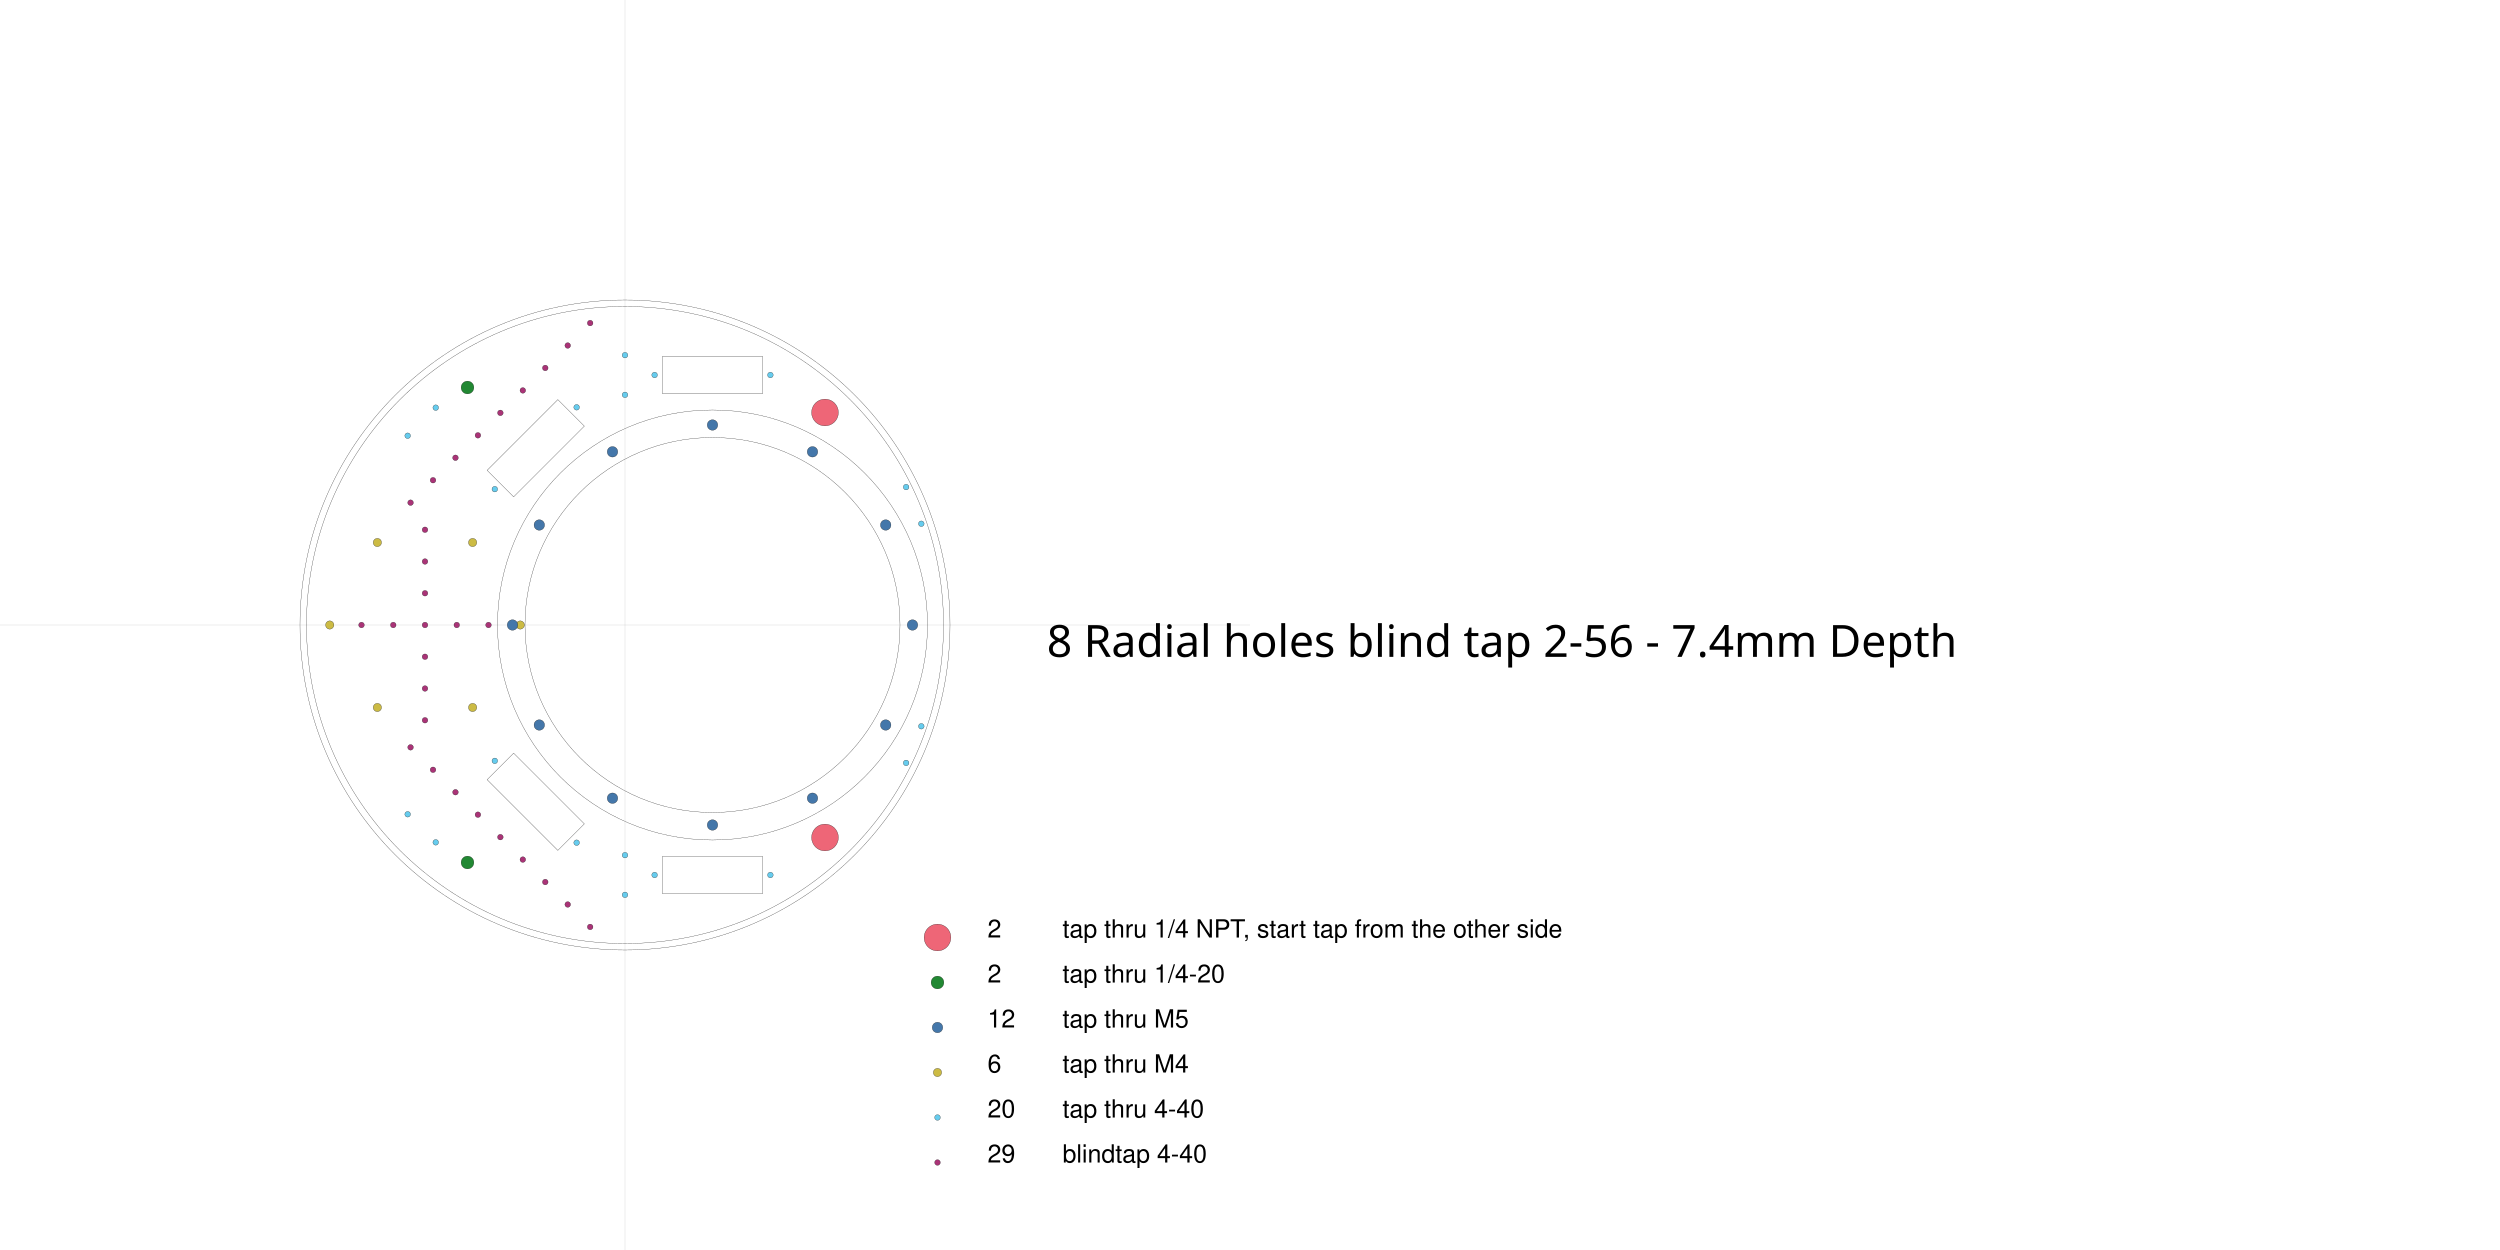
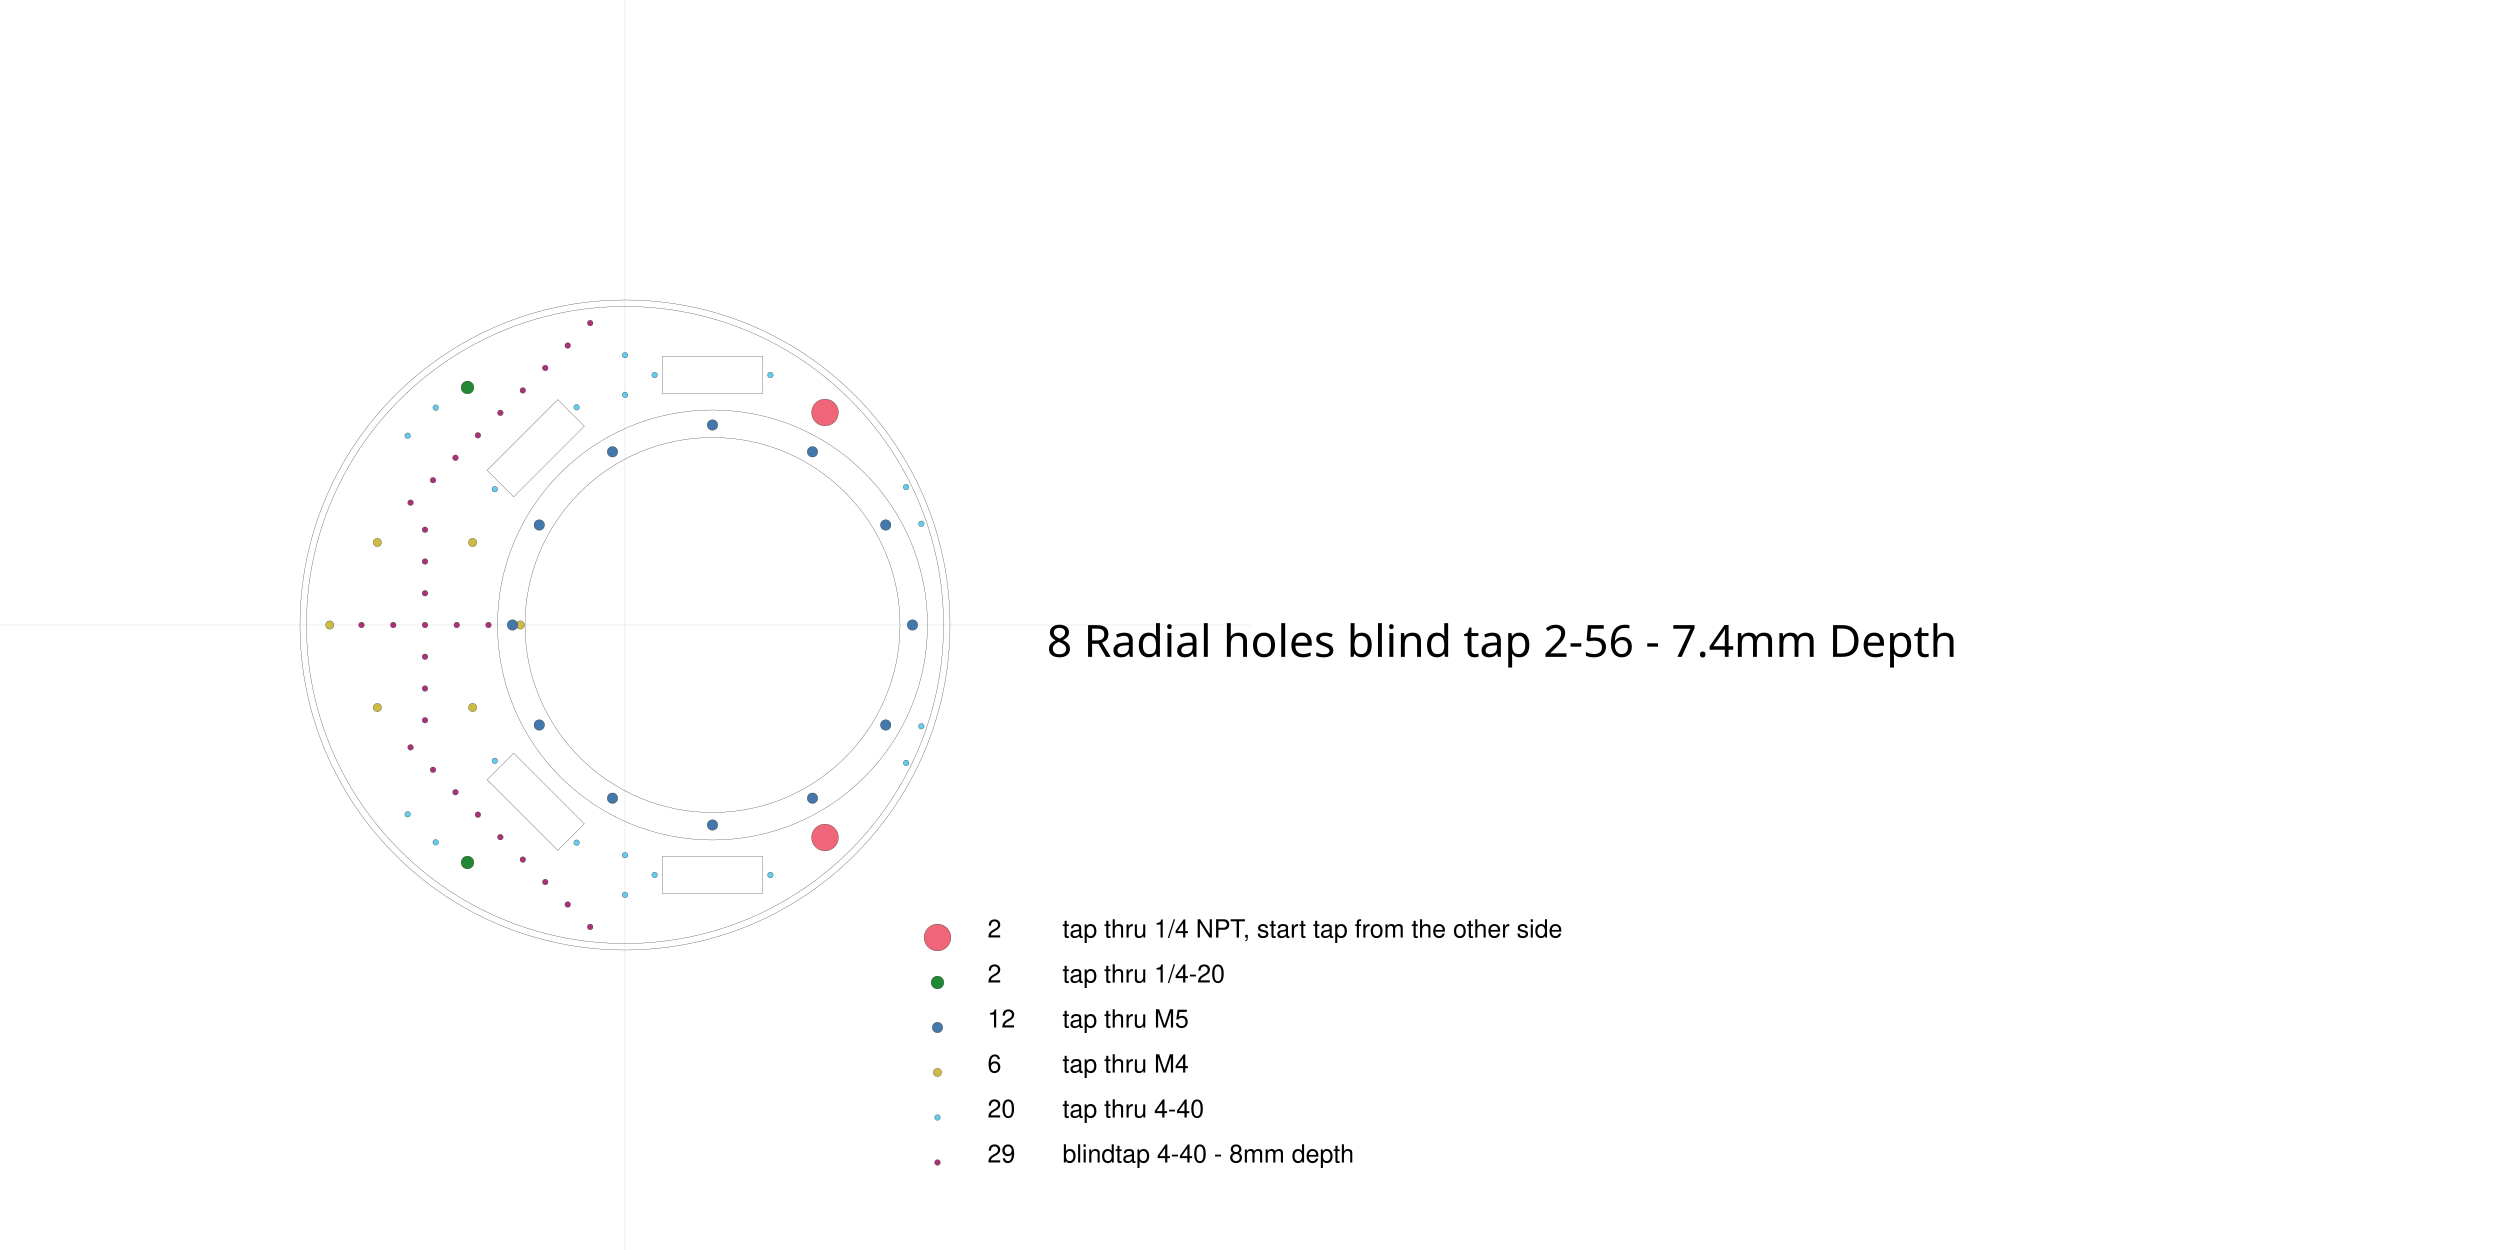
<svg xmlns="http://www.w3.org/2000/svg" xmlns:ns1="http://svgjs.com/svgjs" version="1.1" width="1500" height="750" viewBox="-250 -250 1000 500" id="svg254">
  <defs id="defs258" />
  <g id="g6">
    <line x1="-250" y1="0" x2="250" y2="0" stroke-opacity="0.6" stroke-width="0.1" stroke="grey" id="line2" />
    <line x1="0" y1="-250" x2="0" y2="250" stroke-opacity="0.6" stroke-width="0.1" stroke="grey" id="line4" />
  </g>
  <circle r="130" stroke-width="0.1" stroke="black" fill="none" id="circle8" />
  <circle r="127.412" stroke-width="0.1" stroke="black" fill="none" id="circle10" />
  <g transform="matrix(1,0,0,1,-80,0)" id="g24">
    <circle r="1.65" fill="#ccbb44" stroke-width="0.1" stroke="black" class="M4" transform="matrix(1,0,0,1,38.1,0)" id="circle12" />
    <circle r="1.65" fill="#ccbb44" stroke-width="0.1" stroke="black" class="M4" transform="matrix(1,0,0,1,19.05,32.99557)" id="circle14" />
    <circle r="1.65" fill="#ccbb44" stroke-width="0.1" stroke="black" class="M4" transform="matrix(1,0,0,1,-19.05,32.99557)" id="circle16" />
    <circle r="1.65" fill="#ccbb44" stroke-width="0.1" stroke="black" class="M4" transform="matrix(1,0,0,1,-38.1,4.665904304751415e-15)" id="circle18" />
    <circle r="1.65" fill="#ccbb44" stroke-width="0.1" stroke="black" class="M4" transform="matrix(1,0,0,1,-19.05,-32.99557)" id="circle20" />
    <circle r="1.65" fill="#ccbb44" stroke-width="0.1" stroke="black" class="M4" transform="matrix(1,0,0,1,19.05,-32.99557)" id="circle22" />
  </g>
  <circle r="86" stroke-width="0.1" stroke="black" fill="none" transform="matrix(1,0,0,1,35,0)" id="circle26" />
  <circle r="75" stroke-width="0.1" stroke="black" fill="none" transform="matrix(1,0,0,1,35,0)" id="circle28" />
  <g transform="matrix(1,0,0,1,35,0)" id="g54">
    <circle r="2.1" fill="#4477aa" stroke-width="0.1" stroke="black" class="M5" transform="matrix(1,0,0,1,80,0)" id="circle30" />
    <circle r="2.1" fill="#4477aa" stroke-width="0.1" stroke="black" class="M5" transform="matrix(1,0,0,1,69.28203,40)" id="circle32" />
    <circle r="2.1" fill="#4477aa" stroke-width="0.1" stroke="black" class="M5" transform="matrix(1,0,0,1,40,69.28203)" id="circle34" />
    <circle r="2.1" fill="#4477aa" stroke-width="0.1" stroke="black" class="M5" transform="matrix(1,0,0,1,4.898587196589413e-15,80)" id="circle36" />
    <circle r="2.1" fill="#4477aa" stroke-width="0.1" stroke="black" class="M5" transform="matrix(1,0,0,1,-40,69.28203)" id="circle38" />
    <circle r="2.1" fill="#4477aa" stroke-width="0.1" stroke="black" class="M5" transform="matrix(1,0,0,1,-69.28203,40)" id="circle40" />
    <circle r="2.1" fill="#4477aa" stroke-width="0.1" stroke="black" class="M5" transform="matrix(1,0,0,1,-80,9.797174393178826e-15)" id="circle42" />
    <circle r="2.1" fill="#4477aa" stroke-width="0.1" stroke="black" class="M5" transform="matrix(1,0,0,1,-69.28203,-40)" id="circle44" />
    <circle r="2.1" fill="#4477aa" stroke-width="0.1" stroke="black" class="M5" transform="matrix(1,0,0,1,-40,-69.28203)" id="circle46" />
    <circle r="2.1" fill="#4477aa" stroke-width="0.1" stroke="black" class="M5" transform="matrix(1,0,0,1,-1.4695761589768237e-14,-80)" id="circle48" />
    <circle r="2.1" fill="#4477aa" stroke-width="0.1" stroke="black" class="M5" transform="matrix(1,0,0,1,40,-69.28203)" id="circle50" />
    <circle r="2.1" fill="#4477aa" stroke-width="0.1" stroke="black" class="M5" transform="matrix(1,0,0,1,69.28203,-40)" id="circle52" />
  </g>
  <g transform="matrix(1,0,0,1,0,0)" id="g62">
    <g transform="matrix(6.123233995736766e-17,1,-1,6.123233995736766e-17,0,-100)" id="g60">
      <circle r="1.13" stroke-width="0.1" stroke="black" class="4-40" transform="matrix(1,0,0,1,-7.9375,0)" fill="#66ccee" id="circle56" />
      <circle r="1.13" stroke-width="0.1" stroke="black" class="4-40" transform="matrix(1,0,0,1,7.9375,0)" fill="#66ccee" id="circle58" />
    </g>
  </g>
  <g transform="matrix(1,0,0,1,0,0)" id="g70">
    <g transform="matrix(6.123233995736766e-17,1,-1,6.123233995736766e-17,0,100)" id="g68">
      <circle r="1.13" stroke-width="0.1" stroke="black" class="4-40" transform="matrix(1,0,0,1,-7.9375,0)" fill="#66ccee" id="circle64" />
      <circle r="1.13" stroke-width="0.1" stroke="black" class="4-40" transform="matrix(1,0,0,1,7.9375,0)" fill="#66ccee" id="circle66" />
    </g>
  </g>
  <g transform="matrix(0.7071068,0.7071068,-0.7071068,0.7071068,0,0)" id="g78">
    <g transform="matrix(1,0,0,1,0,115)" id="g76">
      <circle r="1.13" stroke-width="0.1" stroke="black" class="4-40" transform="matrix(1,0,0,1,-7.9375,0)" fill="#66ccee" id="circle72" />
      <circle r="1.13" stroke-width="0.1" stroke="black" class="4-40" transform="matrix(1,0,0,1,7.9375,0)" fill="#66ccee" id="circle74" />
    </g>
  </g>
  <g transform="matrix(0.7071068,-0.7071068,0.7071068,0.7071068,0,0)" id="g86">
    <g transform="matrix(1,0,0,1,0,-115)" id="g84">
      <circle r="1.13" stroke-width="0.1" stroke="black" class="4-40" transform="matrix(1,0,0,1,-7.9375,0)" fill="#66ccee" id="circle80" />
      <circle r="1.13" stroke-width="0.1" stroke="black" class="4-40" transform="matrix(1,0,0,1,7.9375,0)" fill="#66ccee" id="circle82" />
    </g>
  </g>
  <g transform="matrix(0.3826834,-0.9238795,0.9238795,0.3826834,0,0)" id="g94">
    <g transform="matrix(1,0,0,1,0,125)" id="g92">
      <circle r="1.13" stroke-width="0.1" stroke="black" class="4-40" transform="matrix(1,0,0,1,-7.9375,0)" fill="#66ccee" id="circle88" />
      <circle r="1.13" stroke-width="0.1" stroke="black" class="4-40" transform="matrix(1,0,0,1,7.9375,0)" fill="#66ccee" id="circle90" />
    </g>
  </g>
  <g transform="matrix(0.3826834,0.9238795,-0.9238795,0.3826834,0,0)" id="g102">
    <g transform="matrix(1,0,0,1,0,-125)" id="g100">
      <circle r="1.13" stroke-width="0.1" stroke="black" class="4-40" transform="matrix(1,0,0,1,-7.9375,0)" fill="#66ccee" id="circle96" />
      <circle r="1.13" stroke-width="0.1" stroke="black" class="4-40" transform="matrix(1,0,0,1,7.9375,0)" fill="#66ccee" id="circle98" />
    </g>
  </g>
  <g transform="matrix(1,0,0,1,35,0)" id="g112">
    <g transform="matrix(1,0,0,1,0,100)" id="g110">
      <circle r="1.13" stroke-width="0.1" stroke="black" class="4-40" transform="matrix(1,0,0,1,-23.15,0)" fill="#66ccee" id="circle104" />
      <circle r="1.13" stroke-width="0.1" stroke="black" class="4-40" transform="matrix(1,0,0,1,23.15,0)" fill="#66ccee" id="circle106" />
      <rect width="40" height="15" transform="matrix(1,0,0,1,-20,-7.5)" fill="none" stroke-width="0.1" stroke="black" id="rect108" />
    </g>
  </g>
  <g transform="matrix(0.7071068,0.7071068,-0.7071068,0.7071068,35,0)" id="g122">
    <g transform="matrix(1,0,0,1,0,100)" id="g120">
      <circle r="1.13" stroke-width="0.1" stroke="black" class="4-40" transform="matrix(1,0,0,1,-23.15,0)" fill="#66ccee" id="circle114" />
      <circle r="1.13" stroke-width="0.1" stroke="black" class="4-40" transform="matrix(1,0,0,1,23.15,0)" fill="#66ccee" id="circle116" />
      <rect width="40" height="15" transform="matrix(1,0,0,1,-20,-7.5)" fill="none" stroke-width="0.1" stroke="black" id="rect118" />
    </g>
  </g>
  <g transform="matrix(-0.7071068,0.7071068,-0.7071068,-0.7071068,35,0)" id="g132">
    <g transform="matrix(1,0,0,1,0,100)" id="g130">
      <circle r="1.13" stroke-width="0.1" stroke="black" class="4-40" transform="matrix(1,0,0,1,-23.15,0)" fill="#66ccee" id="circle124" />
      <circle r="1.13" stroke-width="0.1" stroke="black" class="4-40" transform="matrix(1,0,0,1,23.15,0)" fill="#66ccee" id="circle126" />
      <rect width="40" height="15" transform="matrix(1,0,0,1,-20,-7.5)" fill="none" stroke-width="0.1" stroke="black" id="rect128" />
    </g>
  </g>
  <g transform="matrix(-1,1.2246467991473532e-16,-1.2246467991473532e-16,-1,35,0)" id="g142">
    <g transform="matrix(1,0,0,1,0,100)" id="g140">
      <circle r="1.13" stroke-width="0.1" stroke="black" class="4-40" transform="matrix(1,0,0,1,-23.15,0)" fill="#66ccee" id="circle134" />
      <circle r="1.13" stroke-width="0.1" stroke="black" class="4-40" transform="matrix(1,0,0,1,23.15,0)" fill="#66ccee" id="circle136" />
      <rect width="40" height="15" transform="matrix(1,0,0,1,-20,-7.5)" fill="none" stroke-width="0.1" stroke="black" id="rect138" />
    </g>
  </g>
  <g transform="matrix(-0.7071068,0.7071068,-0.7071068,-0.7071068,35,0)" id="g162">
    <circle r="1.13" stroke-width="0.1" stroke="black" class="4-40b" transform="matrix(1,0,0,1,120,0)" fill="#aa3377" id="circle144" />
    <circle r="1.13" stroke-width="0.1" stroke="black" class="4-40b" transform="matrix(1,0,0,1,120,12.7)" fill="#aa3377" id="circle146" />
    <circle r="1.13" stroke-width="0.1" stroke="black" class="4-40b" transform="matrix(1,0,0,1,120,-12.7)" fill="#aa3377" id="circle148" />
    <circle r="1.13" stroke-width="0.1" stroke="black" class="4-40b" transform="matrix(1,0,0,1,120,25.4)" fill="#aa3377" id="circle150" />
    <circle r="1.13" stroke-width="0.1" stroke="black" class="4-40b" transform="matrix(1,0,0,1,120,-25.4)" fill="#aa3377" id="circle152" />
    <circle r="1.13" stroke-width="0.1" stroke="black" class="4-40b" transform="matrix(1,0,0,1,120,38.1)" fill="#aa3377" id="circle154" />
    <circle r="1.13" stroke-width="0.1" stroke="black" class="4-40b" transform="matrix(1,0,0,1,120,-38.1)" fill="#aa3377" id="circle156" />
    <circle r="1.13" stroke-width="0.1" stroke="black" class="4-40b" transform="matrix(1,0,0,1,120,50.8)" fill="#aa3377" id="circle158" />
    <circle r="1.13" stroke-width="0.1" stroke="black" class="4-40b" transform="matrix(1,0,0,1,120,-50.8)" fill="#aa3377" id="circle160" />
  </g>
  <g transform="matrix(-0.7071068,-0.7071068,0.7071068,-0.7071068,35,0)" id="g182">
    <circle r="1.13" stroke-width="0.1" stroke="black" class="4-40b" transform="matrix(1,0,0,1,120,0)" fill="#aa3377" id="circle164" />
    <circle r="1.13" stroke-width="0.1" stroke="black" class="4-40b" transform="matrix(1,0,0,1,120,12.7)" fill="#aa3377" id="circle166" />
    <circle r="1.13" stroke-width="0.1" stroke="black" class="4-40b" transform="matrix(1,0,0,1,120,-12.7)" fill="#aa3377" id="circle168" />
    <circle r="1.13" stroke-width="0.1" stroke="black" class="4-40b" transform="matrix(1,0,0,1,120,25.4)" fill="#aa3377" id="circle170" />
    <circle r="1.13" stroke-width="0.1" stroke="black" class="4-40b" transform="matrix(1,0,0,1,120,-25.4)" fill="#aa3377" id="circle172" />
    <circle r="1.13" stroke-width="0.1" stroke="black" class="4-40b" transform="matrix(1,0,0,1,120,38.1)" fill="#aa3377" id="circle174" />
    <circle r="1.13" stroke-width="0.1" stroke="black" class="4-40b" transform="matrix(1,0,0,1,120,-38.1)" fill="#aa3377" id="circle176" />
    <circle r="1.13" stroke-width="0.1" stroke="black" class="4-40b" transform="matrix(1,0,0,1,120,50.8)" fill="#aa3377" id="circle178" />
    <circle r="1.13" stroke-width="0.1" stroke="black" class="4-40b" transform="matrix(1,0,0,1,120,-50.8)" fill="#aa3377" id="circle180" />
  </g>
  <g transform="matrix(1,0,0,1,-80,0)" id="g196">
    <circle r="1.13" stroke-width="0.1" stroke="black" class="4-40b" transform="matrix(1,0,0,1,0,12.7)" fill="#aa3377" id="circle184" />
    <circle r="1.13" stroke-width="0.1" stroke="black" class="4-40b" transform="matrix(1,0,0,1,0,-12.7)" fill="#aa3377" id="circle186" />
    <circle r="1.13" stroke-width="0.1" stroke="black" class="4-40b" transform="matrix(1,0,0,1,0,25.4)" fill="#aa3377" id="circle188" />
    <circle r="1.13" stroke-width="0.1" stroke="black" class="4-40b" transform="matrix(1,0,0,1,0,-25.4)" fill="#aa3377" id="circle190" />
    <circle r="1.13" stroke-width="0.1" stroke="black" class="4-40b" transform="matrix(1,0,0,1,0,38.1)" fill="#aa3377" id="circle192" />
    <circle r="1.13" stroke-width="0.1" stroke="black" class="4-40b" transform="matrix(1,0,0,1,0,-38.1)" fill="#aa3377" id="circle194" />
  </g>
  <g transform="matrix(1,0,0,1,-80,0)" id="g206">
    <circle r="1.13" stroke-width="0.1" stroke="black" class="4-40b" transform="matrix(1,0,0,1,12.7,0)" fill="#aa3377" id="circle198" />
    <circle r="1.13" stroke-width="0.1" stroke="black" class="4-40b" transform="matrix(1,0,0,1,-12.7,0)" fill="#aa3377" id="circle200" />
    <circle r="1.13" stroke-width="0.1" stroke="black" class="4-40b" transform="matrix(1,0,0,1,25.4,0)" fill="#aa3377" id="circle202" />
    <circle r="1.13" stroke-width="0.1" stroke="black" class="4-40b" transform="matrix(1,0,0,1,-25.4,0)" fill="#aa3377" id="circle204" />
  </g>
  <circle r="1.13" stroke-width="0.1" stroke="black" class="4-40b" transform="matrix(1,0,0,1,-80,0)" fill="#aa3377" id="circle208" />
  <circle r="5.358" class="npt" fill="#ee6677" stroke-width="0.1" stroke="black" transform="matrix(1,0,0,1,80,85)" id="circle210" />
  <circle r="5.358" class="npt" fill="#ee6677" stroke-width="0.1" stroke="black" transform="matrix(1,0,0,1,80,-85)" id="circle212" />
  <circle r="2.553" class="q-20" fill="#228833" stroke-width="0.1" stroke="black" transform="matrix(1,0,0,1,-63,95)" id="circle214" />
  <circle r="2.553" class="q-20" fill="#228833" stroke-width="0.1" stroke="black" transform="matrix(1,0,0,1,-63,-95)" id="circle216" />
  <circle r="5.358" fill="#ee6677" stroke-width="0.1" stroke="black" transform="matrix(1,0,0,1,125,125)" id="circle218" />
  <text font-family="Helvetica" font-size="10" text-anchor="left" alignment-baseline="middle" transform="matrix(1,0,0,1,145,125)" ns1:data="{&quot;leading&quot;:&quot;1.5em&quot;}" id="text220">2</text>
  <text font-family="Helvetica" font-size="10" text-anchor="left" alignment-baseline="middle" transform="matrix(1,0,0,1,175,125)" ns1:data="{&quot;leading&quot;:&quot;1.5em&quot;}" id="text222">tap thru 1/4 NPT, start tap from the other side</text>
  <circle r="2.553" fill="#228833" stroke-width="0.1" stroke="black" transform="matrix(1,0,0,1,125,143)" id="circle224" />
  <text font-family="Helvetica" font-size="10" text-anchor="left" alignment-baseline="middle" transform="matrix(1,0,0,1,145,143)" ns1:data="{&quot;leading&quot;:&quot;1.5em&quot;}" id="text226">2</text>
  <text font-family="Helvetica" font-size="10" text-anchor="left" alignment-baseline="middle" transform="matrix(1,0,0,1,175,143)" ns1:data="{&quot;leading&quot;:&quot;1.5em&quot;}" id="text228">tap thru 1/4-20</text>
  <circle r="2.1" fill="#4477aa" stroke-width="0.1" stroke="black" transform="matrix(1,0,0,1,125,161)" id="circle230" />
  <text font-family="Helvetica" font-size="10" text-anchor="left" alignment-baseline="middle" transform="matrix(1,0,0,1,145,161)" ns1:data="{&quot;leading&quot;:&quot;1.5em&quot;}" id="text232">12</text>
  <text font-family="Helvetica" font-size="10" text-anchor="left" alignment-baseline="middle" transform="matrix(1,0,0,1,175,161)" ns1:data="{&quot;leading&quot;:&quot;1.5em&quot;}" id="text234">tap thru M5</text>
  <circle r="1.65" fill="#ccbb44" stroke-width="0.1" stroke="black" transform="matrix(1,0,0,1,125,179)" id="circle236" />
  <text font-family="Helvetica" font-size="10" text-anchor="left" alignment-baseline="middle" transform="matrix(1,0,0,1,145,179)" ns1:data="{&quot;leading&quot;:&quot;1.5em&quot;}" id="text238">6</text>
  <text font-family="Helvetica" font-size="10" text-anchor="left" alignment-baseline="middle" transform="matrix(1,0,0,1,175,179)" ns1:data="{&quot;leading&quot;:&quot;1.5em&quot;}" id="text240">tap thru M4</text>
  <circle r="1.13" fill="#66ccee" stroke-width="0.1" stroke="black" transform="matrix(1,0,0,1,125,197)" id="circle242" />
  <text font-family="Helvetica" font-size="10" text-anchor="left" alignment-baseline="middle" transform="matrix(1,0,0,1,145,197)" ns1:data="{&quot;leading&quot;:&quot;1.5em&quot;}" id="text244">20</text>
  <text font-family="Helvetica" font-size="10" text-anchor="left" alignment-baseline="middle" transform="matrix(1,0,0,1,175,197)" ns1:data="{&quot;leading&quot;:&quot;1.5em&quot;}" id="text246">tap thru 4-40</text>
  <circle r="1.13" fill="#aa3377" stroke-width="0.1" stroke="black" transform="matrix(1,0,0,1,125,215)" id="circle248" />
  <text font-family="Helvetica" font-size="10" text-anchor="left" alignment-baseline="middle" transform="matrix(1,0,0,1,145,215)" ns1:data="{&quot;leading&quot;:&quot;1.5em&quot;}" id="text250">29</text>
-   <text font-family="Helvetica" font-size="10" text-anchor="left" alignment-baseline="middle" transform="matrix(1,0,0,1,175,215)" ns1:data="{&quot;leading&quot;:&quot;1.5em&quot;}" id="text252">blindtap 4-40</text>
+   <text font-family="Helvetica" font-size="10px" text-anchor="left" alignment-baseline="middle" transform="translate(175,215)" ns1:data="{&quot;leading&quot;:&quot;1.5em&quot;}" id="text252">blindtap 4-40 - 8mm depth</text>
  <text xml:space="preserve" style="font-style:normal;font-weight:normal;font-size:17.778px;line-height:1.25;font-family:sans-serif;fill:#000000;fill-opacity:1;stroke:none;stroke-width:0.667" x="168.715" y="12.76" id="text2252">
    <tspan id="tspan2250" style="font-size:17.778px;stroke-width:0.667" x="168.715" y="12.76">8 Radial holes blind tap 2-56 - 7.4mm Depth</tspan>
  </text>
</svg>
